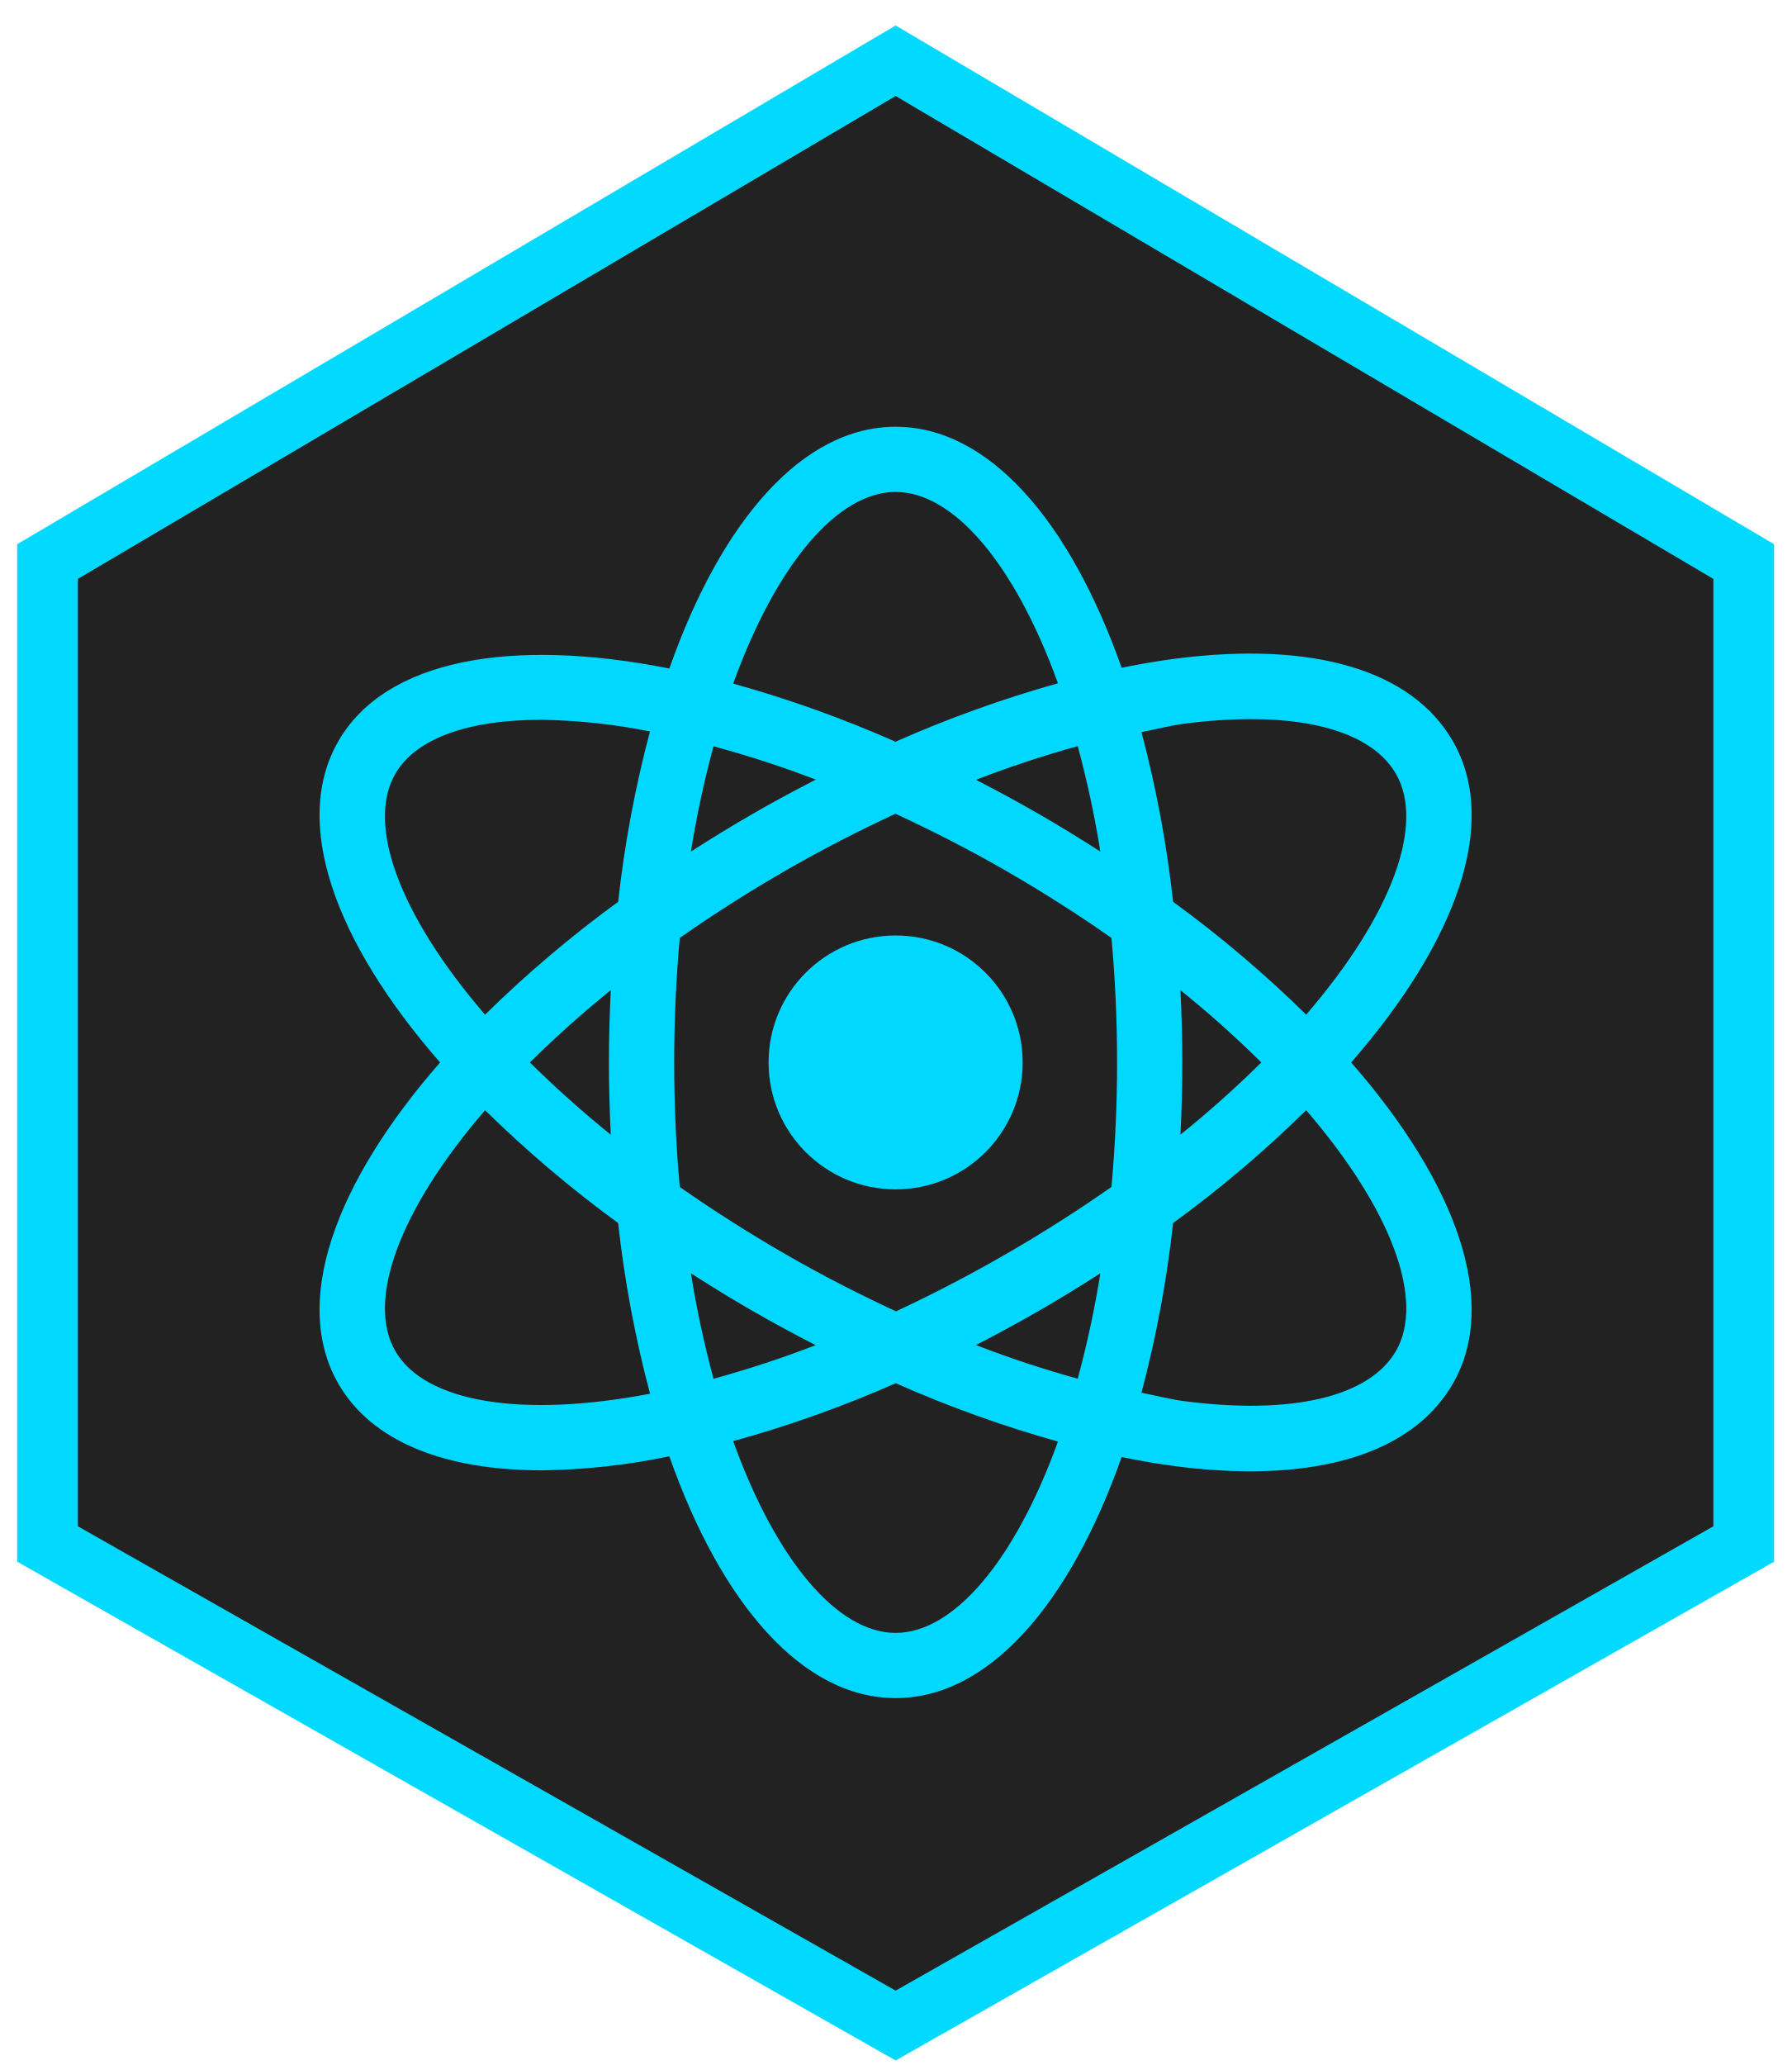
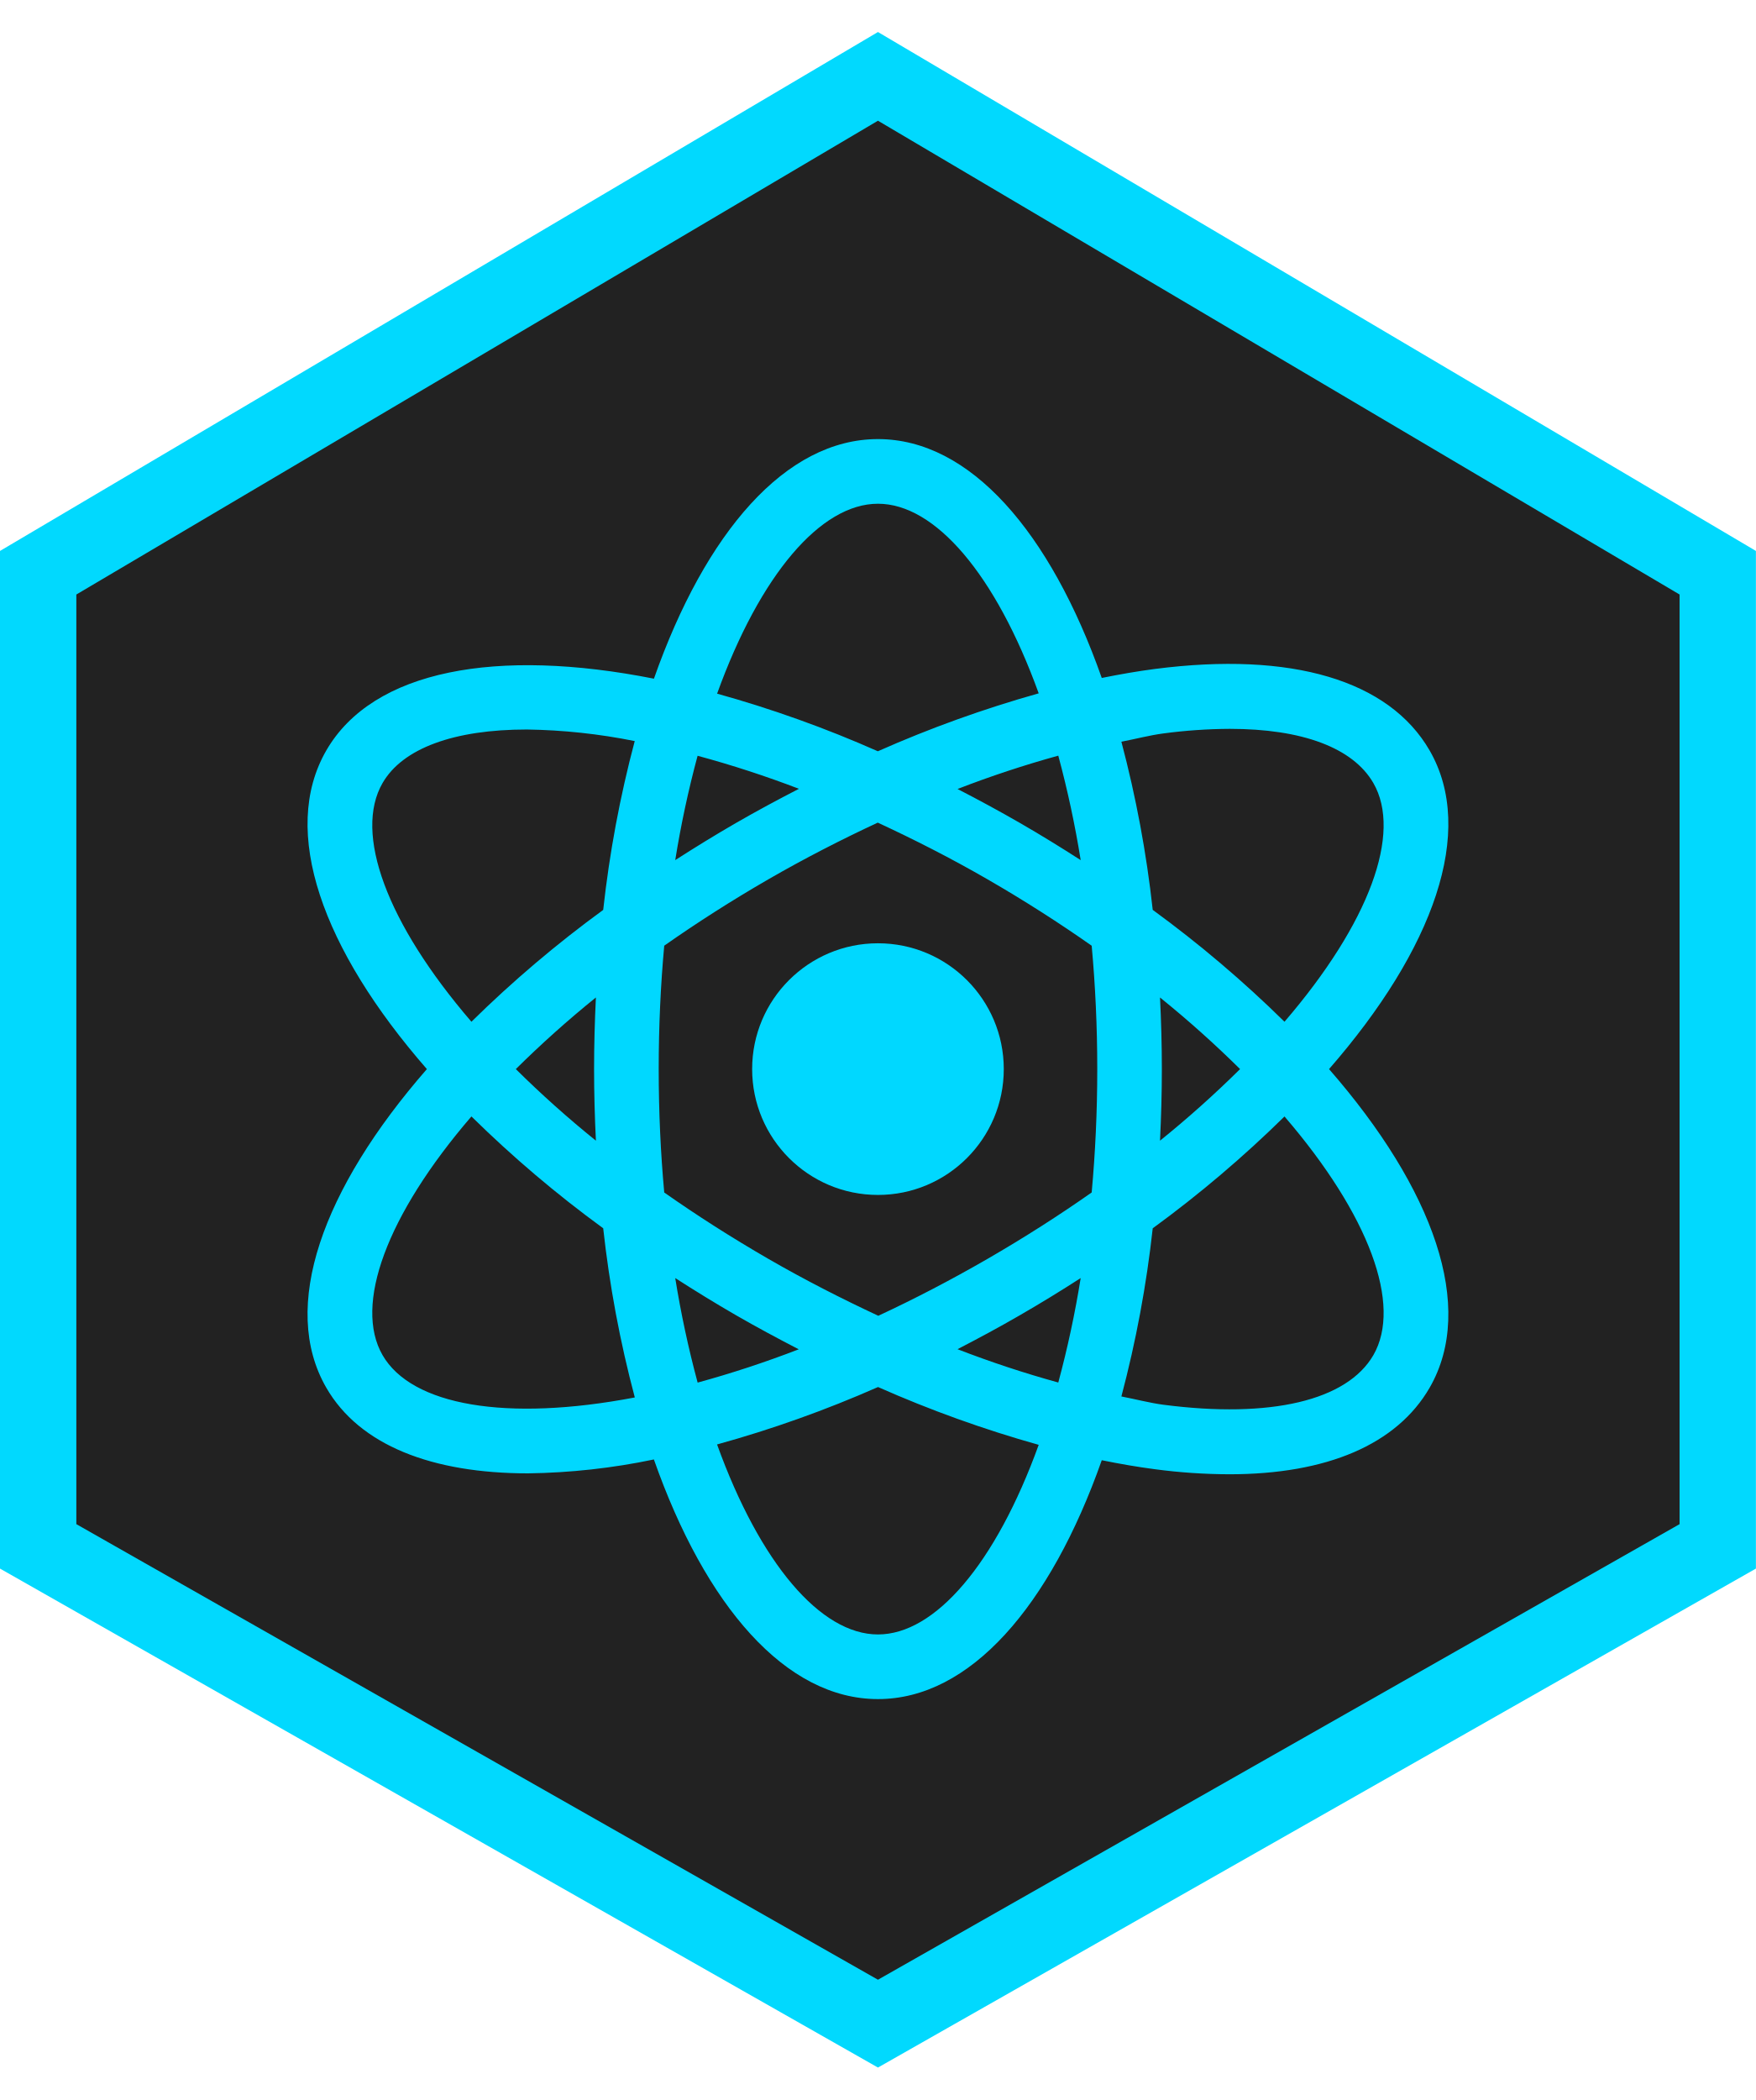
- <svg xmlns="http://www.w3.org/2000/svg" width="59" height="68" viewBox="0 0 59 68" fill="none">
-   <path d="M29.5 2L1.565 18.492V50.843L29.5 66.701L57.434 50.843V18.492L29.5 2Z" fill="#222222" stroke="#01D9FE" stroke-width="2" />
-   <path d="M29.5 39.166C31.811 39.166 33.684 37.295 33.684 34.986C33.684 32.676 31.811 30.805 29.5 30.805C27.189 30.805 25.315 32.676 25.315 34.986C25.315 37.295 27.189 39.166 29.5 39.166Z" fill="#00D8FF" />
-   <path d="M47.849 24.399C46.499 22.063 43.256 21.104 38.714 21.69C38.138 21.765 37.546 21.868 36.944 21.99C35.23 17.134 32.56 14.053 29.5 14.053C26.435 14.053 23.761 17.144 22.047 22.014C16.831 20.981 12.702 21.715 11.149 24.399C9.601 27.076 11.015 31.001 14.495 34.986C11.015 38.97 9.601 42.895 11.149 45.572C12.256 47.489 14.672 48.418 17.862 48.418C19.268 48.399 20.67 48.244 22.046 47.956C23.761 52.826 26.435 55.918 29.5 55.918C32.56 55.918 35.23 52.837 36.944 47.981C37.546 48.103 38.138 48.206 38.714 48.281C39.533 48.39 40.358 48.446 41.185 48.449C44.431 48.449 46.758 47.459 47.849 45.572C49.397 42.895 47.984 38.97 44.504 34.986C47.984 31.001 49.397 27.076 47.849 24.399ZM38.994 23.833C39.727 23.735 40.464 23.684 41.203 23.68C43.604 23.68 45.297 24.305 45.978 25.481C46.938 27.143 45.851 30.127 43.022 33.412C41.654 32.067 40.189 30.825 38.639 29.696C38.432 27.81 38.083 25.942 37.597 24.108C38.062 24.02 38.547 23.891 38.994 23.833ZM33.143 41.291C31.911 42.002 30.697 42.63 29.511 43.182C28.293 42.616 27.07 41.992 25.856 41.291C24.62 40.579 23.465 39.839 22.39 39.086C22.271 37.78 22.206 36.412 22.206 34.986C22.206 33.559 22.271 32.191 22.39 30.886C23.465 30.132 24.62 29.392 25.856 28.68C27.065 27.982 28.282 27.36 29.494 26.796C30.688 27.35 31.904 27.965 33.143 28.68C34.379 29.393 35.534 30.132 36.609 30.886C36.728 32.192 36.794 33.559 36.794 34.986C36.794 36.412 36.728 37.779 36.609 39.085C35.534 39.839 34.379 40.578 33.143 41.291ZM36.243 41.929C36.056 43.099 35.807 44.257 35.498 45.4C34.363 45.087 33.244 44.717 32.146 44.292C32.837 43.936 33.531 43.562 34.225 43.161C34.92 42.761 35.59 42.349 36.243 41.929ZM26.865 44.296C25.763 44.721 24.641 45.09 23.502 45.403C23.193 44.258 22.944 43.099 22.756 41.929C23.41 42.348 24.08 42.761 24.775 43.161C25.469 43.562 26.166 43.936 26.865 44.296ZM20.118 37.365C19.19 36.618 18.301 35.824 17.454 34.986C18.301 34.148 19.19 33.353 20.118 32.606C20.08 33.387 20.056 34.179 20.056 34.986C20.056 35.793 20.08 36.584 20.118 37.365ZM22.756 28.043C22.944 26.875 23.192 25.717 23.501 24.575C24.642 24.883 25.767 25.249 26.871 25.672C26.17 26.033 25.471 26.408 24.775 26.81C24.081 27.21 23.41 27.623 22.756 28.043ZM32.147 25.679C33.245 25.254 34.363 24.884 35.498 24.571C35.807 25.714 36.056 26.873 36.243 28.042C35.59 27.622 34.92 27.21 34.226 26.81C33.531 26.409 32.838 26.035 32.147 25.679ZM38.881 32.607C39.809 33.354 40.698 34.148 41.544 34.986C40.698 35.823 39.809 36.617 38.881 37.364C38.919 36.584 38.943 35.792 38.943 34.986C38.943 34.179 38.919 33.387 38.881 32.607ZM29.5 16.2C31.4 16.2 33.416 18.549 34.847 22.5C33.019 23.013 31.231 23.656 29.496 24.425C27.762 23.658 25.975 23.019 24.149 22.511C25.58 18.553 27.598 16.2 29.5 16.2ZM13.021 25.481C13.69 24.323 15.405 23.703 17.821 23.703C19.026 23.72 20.227 23.848 21.409 24.086C20.919 25.927 20.569 27.802 20.36 29.696C18.81 30.826 17.344 32.068 15.977 33.413C13.147 30.127 12.06 27.143 13.021 25.481ZM13.021 44.49C12.06 42.828 13.147 39.844 15.977 36.559C17.345 37.903 18.81 39.145 20.36 40.275C20.569 42.172 20.92 44.051 21.411 45.895C17.131 46.712 13.986 46.161 13.021 44.49ZM29.5 53.771C27.598 53.771 25.579 51.417 24.148 47.457C25.977 46.952 27.766 46.315 29.503 45.549C31.236 46.317 33.022 46.959 34.847 47.471C33.416 51.422 31.4 53.771 29.5 53.771ZM45.978 44.49C45.103 45.999 42.564 46.601 38.994 46.138C38.547 46.08 38.062 45.952 37.597 45.863C38.083 44.029 38.432 42.161 38.639 40.275C40.189 39.146 41.654 37.904 43.022 36.559C45.851 39.845 46.938 42.828 45.978 44.49Z" fill="#00D8FF" />
+ <svg xmlns="http://www.w3.org/2000/svg" width="46" height="55" viewBox="0 0 46 55" fill="none">
+   <path d="M23 2L1 15V40.5L23 53L45 40.5V15L23 2Z" fill="#222222" stroke="#01D9FE" stroke-width="2" />
+   <path d="M23 31.296C24.82 31.296 26.296 29.82 26.296 28C26.296 26.18 24.82 24.705 23 24.705C21.18 24.705 19.704 26.18 19.704 28C19.704 29.82 21.18 31.296 23 31.296Z" fill="#00D8FF" />
+   <path d="M37.452 19.655C36.388 17.814 33.834 17.058 30.257 17.52C29.803 17.579 29.337 17.66 28.863 17.756C27.513 13.928 25.41 11.5 23 11.5C20.586 11.5 18.481 13.937 17.131 17.775C13.023 16.961 9.771 17.54 8.548 19.655C7.329 21.766 8.442 24.859 11.183 28C8.442 31.141 7.329 34.234 8.548 36.345C9.42 37.856 11.323 38.588 13.834 38.588C14.942 38.573 16.046 38.451 17.13 38.224C18.48 42.063 20.586 44.5 23 44.5C25.41 44.5 27.513 42.072 28.863 38.244C29.337 38.34 29.803 38.421 30.257 38.48C30.902 38.566 31.552 38.61 32.203 38.612C34.76 38.612 36.592 37.832 37.452 36.345C38.67 34.234 37.557 31.141 34.817 28C37.557 24.859 38.67 21.766 37.452 19.655ZM30.478 19.209C31.054 19.132 31.635 19.092 32.217 19.089C34.108 19.089 35.442 19.581 35.978 20.508C36.734 21.818 35.878 24.17 33.65 26.76C32.573 25.7 31.419 24.721 30.198 23.83C30.035 22.344 29.76 20.872 29.377 19.426C29.743 19.356 30.125 19.255 30.478 19.209ZM25.869 32.971C24.899 33.531 23.943 34.026 23.009 34.461C22.05 34.014 21.087 33.523 20.13 32.971C19.157 32.409 18.247 31.826 17.401 31.232C17.307 30.203 17.256 29.124 17.256 28C17.256 26.876 17.307 25.797 17.401 24.768C18.247 24.174 19.157 23.591 20.13 23.029C21.082 22.48 22.041 21.989 22.995 21.545C23.936 21.982 24.893 22.466 25.869 23.029C26.843 23.591 27.753 24.175 28.599 24.769C28.693 25.798 28.745 26.876 28.745 28C28.745 29.124 28.693 30.202 28.599 31.231C27.753 31.825 26.843 32.408 25.869 32.971ZM28.311 33.473C28.163 34.395 27.967 35.308 27.724 36.209C26.83 35.962 25.949 35.671 25.084 35.336C25.628 35.055 26.175 34.761 26.722 34.444C27.268 34.129 27.797 33.804 28.311 33.473ZM20.925 35.339C20.057 35.674 19.174 35.965 18.276 36.211C18.033 35.309 17.837 34.395 17.689 33.473C18.204 33.804 18.732 34.129 19.279 34.445C19.825 34.76 20.375 35.055 20.925 35.339ZM15.611 29.875C14.881 29.287 14.18 28.66 13.513 28C14.18 27.34 14.881 26.713 15.611 26.124C15.581 26.74 15.563 27.364 15.563 28C15.563 28.636 15.581 29.26 15.611 29.875ZM17.689 22.527C17.837 21.607 18.032 20.694 18.275 19.794C19.174 20.037 20.06 20.326 20.93 20.659C20.378 20.943 19.827 21.239 19.279 21.555C18.732 21.871 18.204 22.196 17.689 22.527ZM25.085 20.664C25.949 20.329 26.83 20.038 27.724 19.791C27.967 20.692 28.163 21.605 28.311 22.527C27.797 22.196 27.269 21.871 26.722 21.555C26.175 21.24 25.629 20.945 25.085 20.664ZM30.389 26.125C31.119 26.714 31.819 27.34 32.486 28C31.819 28.66 31.119 29.286 30.389 29.875C30.419 29.26 30.437 28.636 30.437 28C30.437 27.364 30.419 26.74 30.389 26.125ZM23 13.193C24.497 13.193 26.084 15.044 27.211 18.159C25.772 18.563 24.364 19.07 22.997 19.676C21.632 19.071 20.224 18.567 18.786 18.167C19.913 15.048 21.502 13.193 23 13.193ZM10.022 20.508C10.549 19.596 11.899 19.106 13.802 19.106C14.751 19.12 15.697 19.221 16.628 19.409C16.242 20.86 15.966 22.338 15.802 23.831C14.581 24.721 13.427 25.7 12.35 26.76C10.121 24.17 9.265 21.818 10.022 20.508ZM10.022 35.492C9.265 34.182 10.121 31.83 12.35 29.24C13.427 30.3 14.581 31.279 15.802 32.169C15.966 33.665 16.243 35.146 16.63 36.6C13.259 37.243 10.782 36.809 10.022 35.492ZM23 42.807C21.502 42.807 19.912 40.952 18.785 37.831C20.225 37.433 21.635 36.93 23.002 36.327C24.367 36.932 25.774 37.438 27.211 37.841C26.084 40.956 24.497 42.807 23 42.807ZM35.978 35.492C35.289 36.681 33.289 37.156 30.478 36.791C30.125 36.745 29.743 36.644 29.377 36.574C29.76 35.128 30.035 33.656 30.198 32.17C31.419 31.279 32.573 30.3 33.65 29.241C35.878 31.83 36.734 34.182 35.978 35.492Z" fill="#00D8FF" />
</svg>
